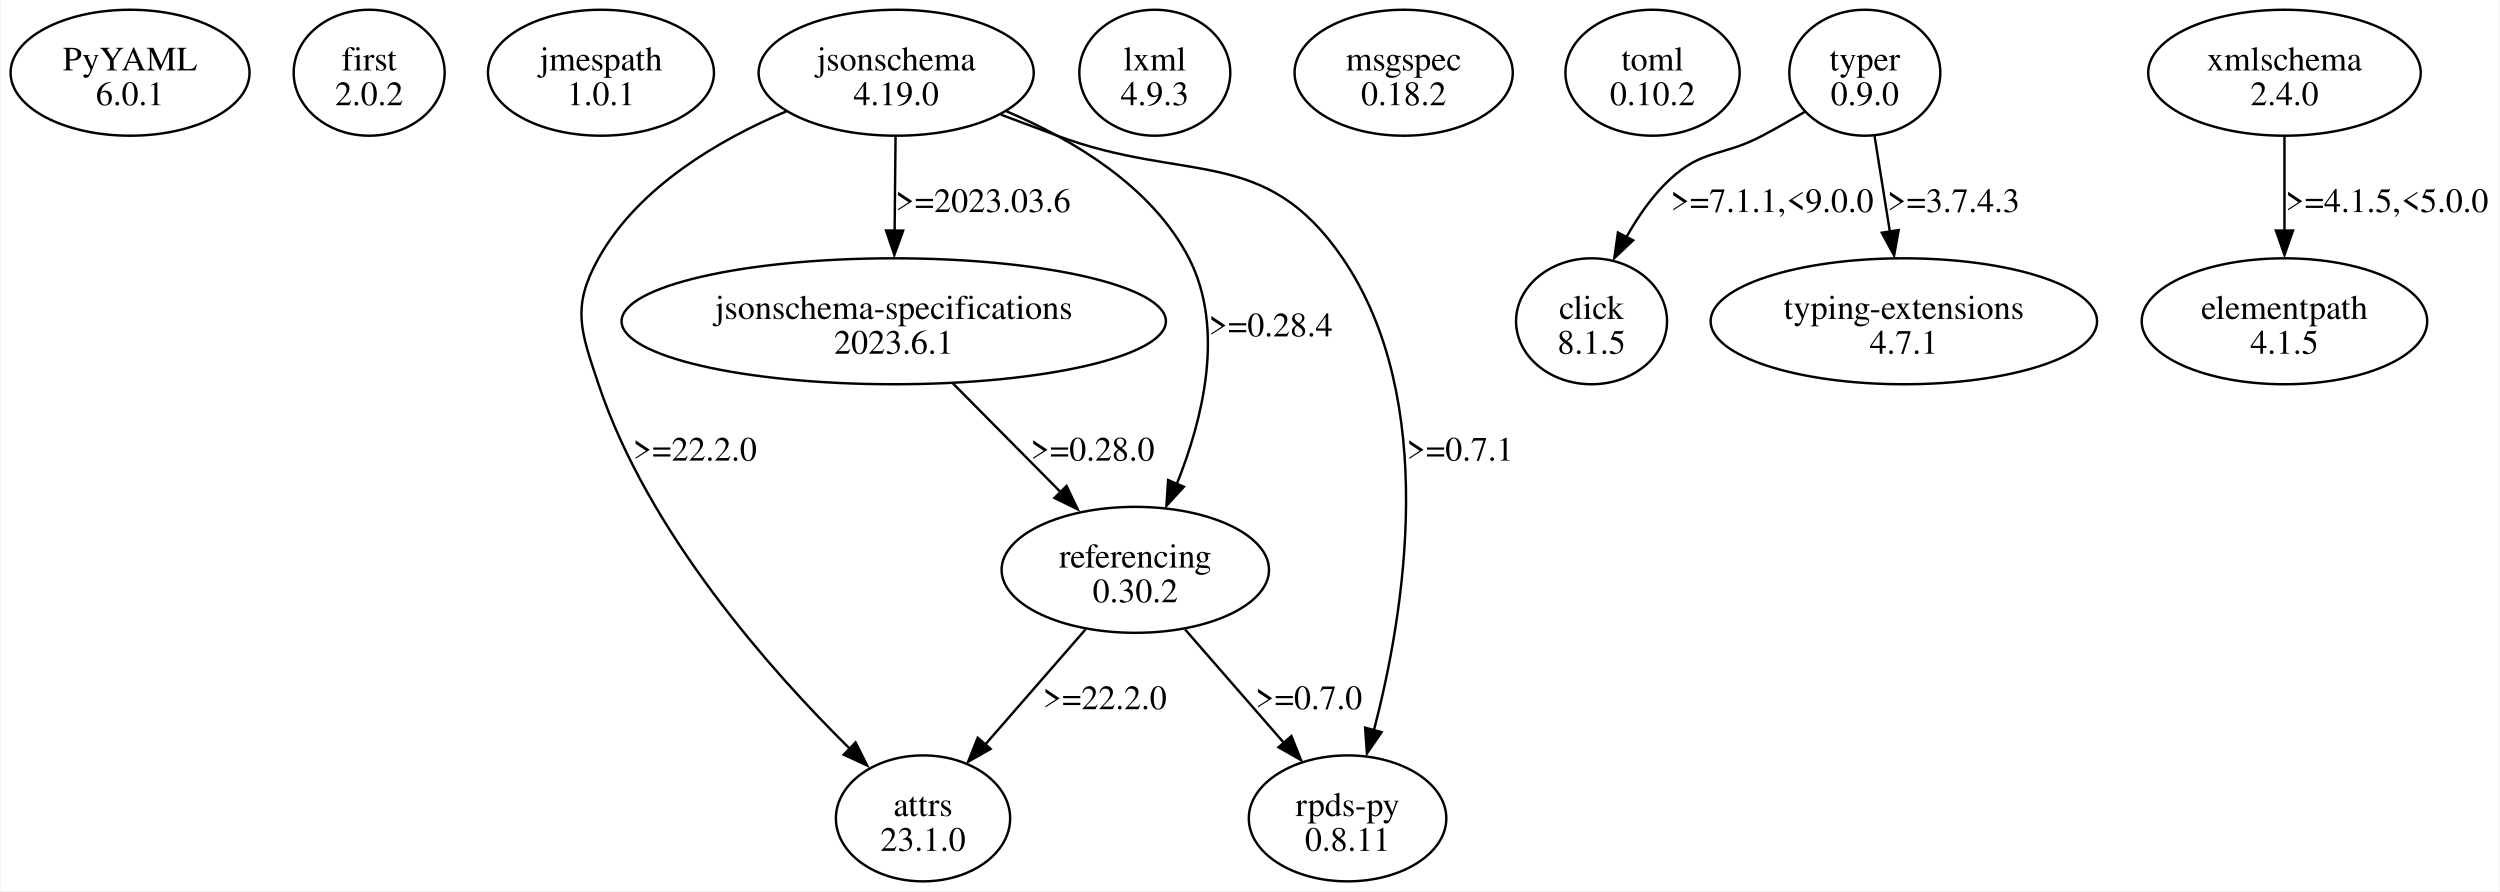
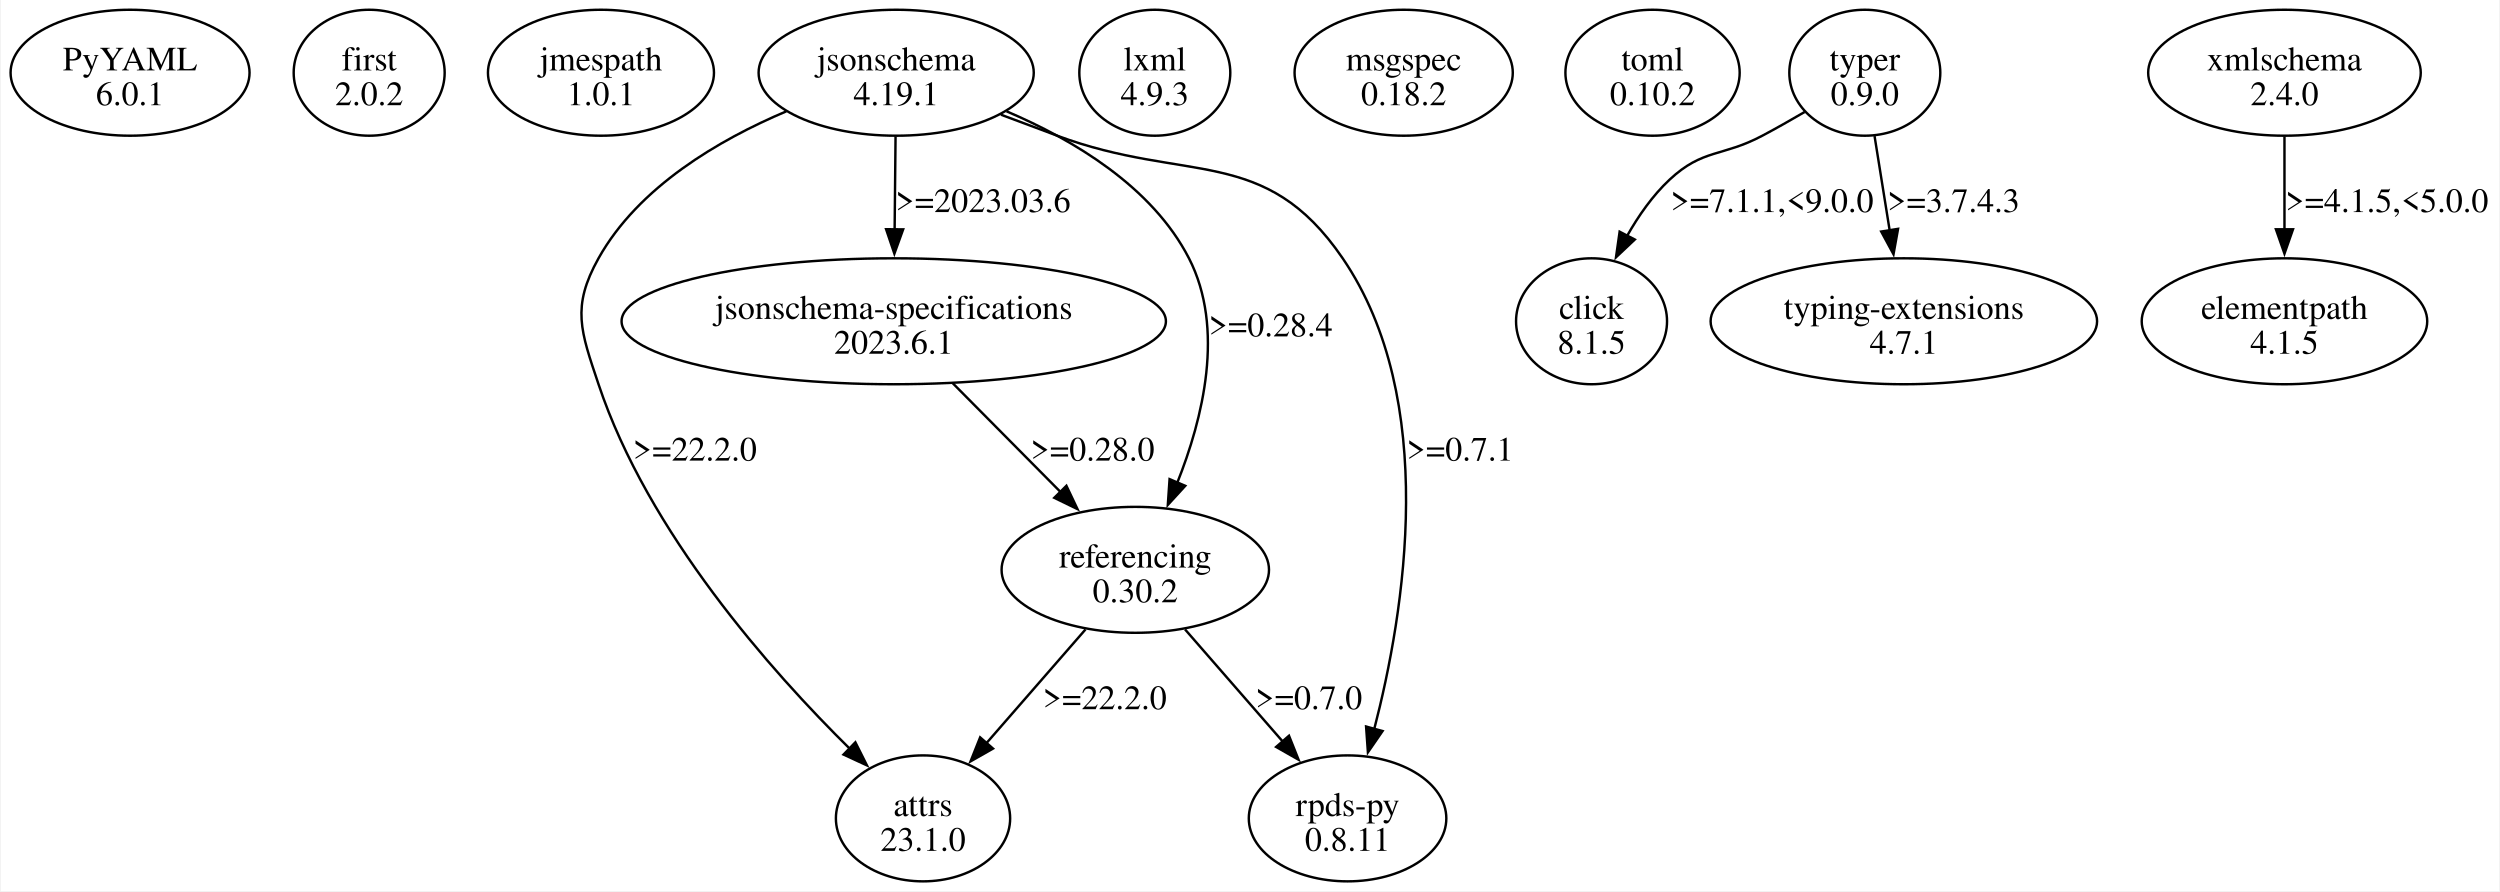
<svg xmlns="http://www.w3.org/2000/svg" width="1024pt" height="365pt" viewBox="0.00 0.00 1023.97 365.23">
  <g id="graph0" class="graph" transform="scale(1 1) rotate(0) translate(4 361.23)">
    <polygon fill="white" stroke="none" points="-4,4 -4,-361.23 1019.97,-361.23 1019.97,4 -4,4" />
    <g id="node1" class="node">
      <ellipse fill="none" stroke="black" cx="48.97" cy="-331.42" rx="48.97" ry="25.81" />
      <text text-anchor="middle" x="48.97" y="-332.37" font-family="Times,serif" font-size="14.00">PyYAML</text>
      <text text-anchor="middle" x="48.97" y="-318.12" font-family="Times,serif" font-size="14.00">6.0.1</text>
    </g>
    <g id="node2" class="node">
      <ellipse fill="none" stroke="black" cx="146.97" cy="-331.42" rx="30.94" ry="25.81" />
      <text text-anchor="middle" x="146.97" y="-332.37" font-family="Times,serif" font-size="14.00">first</text>
      <text text-anchor="middle" x="146.97" y="-318.12" font-family="Times,serif" font-size="14.00">2.0.2</text>
    </g>
    <g id="node3" class="node">
      <ellipse fill="none" stroke="black" cx="241.97" cy="-331.42" rx="46.32" ry="25.81" />
      <text text-anchor="middle" x="241.97" y="-332.37" font-family="Times,serif" font-size="14.00">jmespath</text>
      <text text-anchor="middle" x="241.97" y="-318.12" font-family="Times,serif" font-size="14.00">1.0.1</text>
    </g>
    <g id="node4" class="node">
      <ellipse fill="none" stroke="black" cx="362.97" cy="-331.42" rx="56.39" ry="25.81" />
      <text text-anchor="middle" x="362.97" y="-332.37" font-family="Times,serif" font-size="14.00">jsonschema</text>
-       <text text-anchor="middle" x="362.97" y="-318.12" font-family="Times,serif" font-size="14.00">4.19.0</text>
+       <text text-anchor="middle" x="362.97" y="-318.12" font-family="Times,serif" font-size="14.00">4.19.1</text>
    </g>
    <g id="node5" class="node">
      <ellipse fill="none" stroke="black" cx="373.97" cy="-25.81" rx="35.71" ry="25.81" />
      <text text-anchor="middle" x="373.97" y="-26.76" font-family="Times,serif" font-size="14.00">attrs</text>
      <text text-anchor="middle" x="373.97" y="-12.51" font-family="Times,serif" font-size="14.00">23.1.0</text>
    </g>
    <g id="edge1" class="edge">
      <path fill="none" stroke="black" d="M317.94,-315.6C290.38,-303.93 257.35,-284.66 240.97,-255.36 229.78,-235.33 233.7,-225.5 240.97,-203.74 261.28,-142.92 311.61,-86.22 344.21,-54.1" />
-       <polygon fill="black" stroke="black" points="346.33,-56.95 351.08,-47.48 341.46,-51.92 346.33,-56.95" />
+       <polygon fill="black" stroke="black" points="346.24,-57 350.99,-47.53 341.38,-51.97 346.24,-57" />
      <text text-anchor="middle" x="280.47" y="-172.44" font-family="Times,serif" font-size="14.00">&gt;=22.2.0</text>
    </g>
    <g id="node6" class="node">
      <ellipse fill="none" stroke="black" cx="361.97" cy="-229.55" rx="111.55" ry="25.81" />
      <text text-anchor="middle" x="361.97" y="-230.5" font-family="Times,serif" font-size="14.00">jsonschema-specifications</text>
      <text text-anchor="middle" x="361.97" y="-216.25" font-family="Times,serif" font-size="14.00">2023.6.1</text>
    </g>
    <g id="edge2" class="edge">
-       <path fill="none" stroke="black" d="M362.71,-305.21C362.6,-293.51 362.46,-279.37 362.33,-266.56" />
-       <polygon fill="black" stroke="black" points="365.82,-266.7 362.22,-256.74 358.82,-266.77 365.82,-266.7" />
+       <path fill="none" stroke="black" d="M362.71,-305.21C362.6,-293.62 362.46,-279.65 362.33,-266.95" />
+       <polygon fill="black" stroke="black" points="365.83,-267.22 362.23,-257.25 358.83,-267.29 365.83,-267.22" />
      <text text-anchor="middle" x="398.59" y="-274.31" font-family="Times,serif" font-size="14.00">&gt;=2023.03.6</text>
    </g>
    <g id="node7" class="node">
      <ellipse fill="none" stroke="black" cx="460.97" cy="-127.68" rx="54.8" ry="25.81" />
      <text text-anchor="middle" x="460.97" y="-128.63" font-family="Times,serif" font-size="14.00">referencing</text>
      <text text-anchor="middle" x="460.97" y="-114.38" font-family="Times,serif" font-size="14.00">0.30.2</text>
    </g>
    <g id="edge3" class="edge">
-       <path fill="none" stroke="black" d="M408.2,-315.61C435.51,-303.98 467.87,-284.76 482.97,-255.36 497.82,-226.43 488.65,-189.41 477.98,-162.87" />
-       <polygon fill="black" stroke="black" points="480.87,-161.71 473.71,-153.9 474.43,-164.47 480.87,-161.71" />
+       <path fill="none" stroke="black" d="M408.2,-315.61C435.51,-303.98 467.87,-284.76 482.97,-255.36 497.76,-226.56 488.73,-189.74 478.12,-163.22" />
+       <polygon fill="black" stroke="black" points="481.45,-162.11 474.3,-154.29 475.02,-164.86 481.45,-162.11" />
      <text text-anchor="middle" x="516.47" y="-223.37" font-family="Times,serif" font-size="14.00">&gt;=0.28.4</text>
    </g>
    <g id="node8" class="node">
      <ellipse fill="none" stroke="black" cx="547.97" cy="-25.81" rx="40.48" ry="25.81" />
      <text text-anchor="middle" x="547.97" y="-26.76" font-family="Times,serif" font-size="14.00">rpds-py</text>
      <text text-anchor="middle" x="547.97" y="-12.51" font-family="Times,serif" font-size="14.00">0.8.11</text>
    </g>
    <g id="edge4" class="edge">
-       <path fill="none" stroke="black" d="M405.91,-314.22C413.58,-311.34 421.51,-308.38 428.97,-305.61 482.02,-285.89 514.06,-302.1 545.97,-255.36 585.6,-197.28 571.33,-110.1 558.78,-61.94" />
-       <polygon fill="black" stroke="black" points="561.92,-61.15 555.91,-52.42 555.17,-62.99 561.92,-61.15" />
+       <path fill="none" stroke="black" d="M405.91,-314.22C413.58,-311.34 421.51,-308.38 428.97,-305.61 482.02,-285.89 514.06,-302.1 545.97,-255.36 585.52,-197.4 571.39,-110.47 558.86,-62.24" />
+       <polygon fill="black" stroke="black" points="562.32,-61.61 556.31,-52.88 555.56,-63.45 562.32,-61.61" />
      <text text-anchor="middle" x="594.09" y="-172.44" font-family="Times,serif" font-size="14.00">&gt;=0.7.1</text>
    </g>
    <g id="edge7" class="edge">
-       <path fill="none" stroke="black" d="M386.19,-204.12C399.61,-190.57 416.43,-173.6 430.72,-159.19" />
-       <polygon fill="black" stroke="black" points="432.8,-162.05 437.36,-152.49 427.83,-157.13 432.8,-162.05" />
+       <path fill="none" stroke="black" d="M386.19,-204.12C399.49,-190.7 416.12,-173.92 430.32,-159.59" />
+       <polygon fill="black" stroke="black" points="432.74,-162.13 437.29,-152.56 427.76,-157.2 432.74,-162.13" />
      <text text-anchor="middle" x="443.47" y="-172.44" font-family="Times,serif" font-size="14.00">&gt;=0.28.0</text>
    </g>
    <g id="edge5" class="edge">
-       <path fill="none" stroke="black" d="M440.57,-103.26C428.28,-89.16 412.53,-71.07 399.42,-56.03" />
-       <polygon fill="black" stroke="black" points="401.67,-54.28 392.46,-49.04 396.39,-58.87 401.67,-54.28" />
+       <path fill="none" stroke="black" d="M440.57,-103.26C428.39,-89.29 412.82,-71.41 399.79,-56.45" />
+       <polygon fill="black" stroke="black" points="402.66,-54.42 393.45,-49.18 397.38,-59.02 402.66,-54.42" />
      <text text-anchor="middle" x="448.47" y="-70.57" font-family="Times,serif" font-size="14.00">&gt;=22.2.0</text>
    </g>
    <g id="edge6" class="edge">
-       <path fill="none" stroke="black" d="M481.36,-103.26C493.48,-89.35 508.97,-71.57 521.97,-56.66" />
-       <polygon fill="black" stroke="black" points="524.96,-59.55 528.89,-49.71 519.68,-54.95 524.96,-59.55" />
+       <path fill="none" stroke="black" d="M481.36,-103.26C493.37,-89.48 508.69,-71.9 521.6,-57.07" />
+       <polygon fill="black" stroke="black" points="523.97,-59.69 527.89,-49.85 518.69,-55.09 523.97,-59.69" />
      <text text-anchor="middle" x="532.09" y="-70.57" font-family="Times,serif" font-size="14.00">&gt;=0.7.0</text>
    </g>
    <g id="node9" class="node">
      <ellipse fill="none" stroke="black" cx="468.97" cy="-331.42" rx="30.94" ry="25.81" />
      <text text-anchor="middle" x="468.97" y="-332.37" font-family="Times,serif" font-size="14.00">lxml</text>
      <text text-anchor="middle" x="468.97" y="-318.12" font-family="Times,serif" font-size="14.00">4.9.3</text>
    </g>
    <g id="node10" class="node">
      <ellipse fill="none" stroke="black" cx="570.97" cy="-331.42" rx="44.72" ry="25.81" />
      <text text-anchor="middle" x="570.97" y="-332.37" font-family="Times,serif" font-size="14.00">msgspec</text>
      <text text-anchor="middle" x="570.97" y="-318.12" font-family="Times,serif" font-size="14.00">0.18.2</text>
    </g>
    <g id="node11" class="node">
      <ellipse fill="none" stroke="black" cx="672.97" cy="-331.42" rx="35.71" ry="25.81" />
      <text text-anchor="middle" x="672.97" y="-332.37" font-family="Times,serif" font-size="14.00">toml</text>
      <text text-anchor="middle" x="672.97" y="-318.12" font-family="Times,serif" font-size="14.00">0.10.2</text>
    </g>
    <g id="node12" class="node">
      <ellipse fill="none" stroke="black" cx="759.97" cy="-331.42" rx="30.94" ry="25.81" />
      <text text-anchor="middle" x="759.97" y="-332.37" font-family="Times,serif" font-size="14.00">typer</text>
      <text text-anchor="middle" x="759.97" y="-318.12" font-family="Times,serif" font-size="14.00">0.9.0</text>
    </g>
    <g id="node13" class="node">
      <ellipse fill="none" stroke="black" cx="647.97" cy="-229.55" rx="30.94" ry="25.81" />
      <text text-anchor="middle" x="647.97" y="-230.5" font-family="Times,serif" font-size="14.00">click</text>
      <text text-anchor="middle" x="647.97" y="-216.25" font-family="Times,serif" font-size="14.00">8.1.5</text>
    </g>
    <g id="edge8" class="edge">
-       <path fill="none" stroke="black" d="M735.31,-315.34C729.66,-312.04 723.65,-308.62 717.97,-305.61 701.46,-296.85 693.63,-300.36 679.97,-287.61 672.93,-281.03 667.04,-272.55 662.31,-264.15" />
-       <polygon fill="black" stroke="black" points="665,-262.72 657.3,-255.44 658.78,-265.93 665,-262.72" />
+       <path fill="none" stroke="black" d="M735.31,-315.34C729.66,-312.04 723.65,-308.62 717.97,-305.61 701.46,-296.85 693.63,-300.36 679.97,-287.61 673,-281.1 667.17,-272.74 662.47,-264.42" />
+       <polygon fill="black" stroke="black" points="665.7,-263.06 657.99,-255.78 659.48,-266.27 665.7,-263.06" />
      <text text-anchor="middle" x="721.97" y="-274.31" font-family="Times,serif" font-size="14.00">&gt;=7.1.1,&lt;9.0.0</text>
    </g>
    <g id="node14" class="node">
      <ellipse fill="none" stroke="black" cx="775.97" cy="-229.55" rx="79.2" ry="25.81" />
      <text text-anchor="middle" x="775.97" y="-230.5" font-family="Times,serif" font-size="14.00">typing-extensions</text>
      <text text-anchor="middle" x="775.97" y="-216.25" font-family="Times,serif" font-size="14.00">4.7.1</text>
    </g>
    <g id="edge9" class="edge">
-       <path fill="none" stroke="black" d="M763.96,-305.47C765.87,-293.56 768.19,-279.08 770.28,-266.04" />
-       <polygon fill="black" stroke="black" points="773.84,-266.95 771.97,-256.52 766.93,-265.84 773.84,-266.95" />
+       <path fill="none" stroke="black" d="M763.96,-305.47C765.83,-293.79 768.1,-279.66 770.15,-266.83" />
+       <polygon fill="black" stroke="black" points="773.6,-267.44 771.73,-257.01 766.69,-266.33 773.6,-267.44" />
      <text text-anchor="middle" x="796.34" y="-274.31" font-family="Times,serif" font-size="14.00">&gt;=3.7.4.3</text>
    </g>
    <g id="node15" class="node">
      <ellipse fill="none" stroke="black" cx="931.97" cy="-331.42" rx="55.86" ry="25.81" />
      <text text-anchor="middle" x="931.97" y="-332.37" font-family="Times,serif" font-size="14.00">xmlschema</text>
      <text text-anchor="middle" x="931.97" y="-318.12" font-family="Times,serif" font-size="14.00">2.4.0</text>
    </g>
    <g id="node16" class="node">
      <ellipse fill="none" stroke="black" cx="931.97" cy="-229.55" rx="58.51" ry="25.81" />
      <text text-anchor="middle" x="931.97" y="-230.5" font-family="Times,serif" font-size="14.00">elementpath</text>
      <text text-anchor="middle" x="931.97" y="-216.25" font-family="Times,serif" font-size="14.00">4.1.5</text>
    </g>
    <g id="edge10" class="edge">
-       <path fill="none" stroke="black" d="M931.97,-305.21C931.97,-293.51 931.97,-279.37 931.97,-266.56" />
-       <polygon fill="black" stroke="black" points="935.47,-266.74 931.97,-256.74 928.47,-266.74 935.47,-266.74" />
+       <path fill="none" stroke="black" d="M931.97,-305.21C931.97,-293.62 931.97,-279.65 931.97,-266.95" />
+       <polygon fill="black" stroke="black" points="935.47,-267.25 931.97,-257.25 928.47,-267.25 935.47,-267.25" />
      <text text-anchor="middle" x="973.97" y="-274.31" font-family="Times,serif" font-size="14.00">&gt;=4.1.5,&lt;5.0.0</text>
    </g>
  </g>
</svg>
